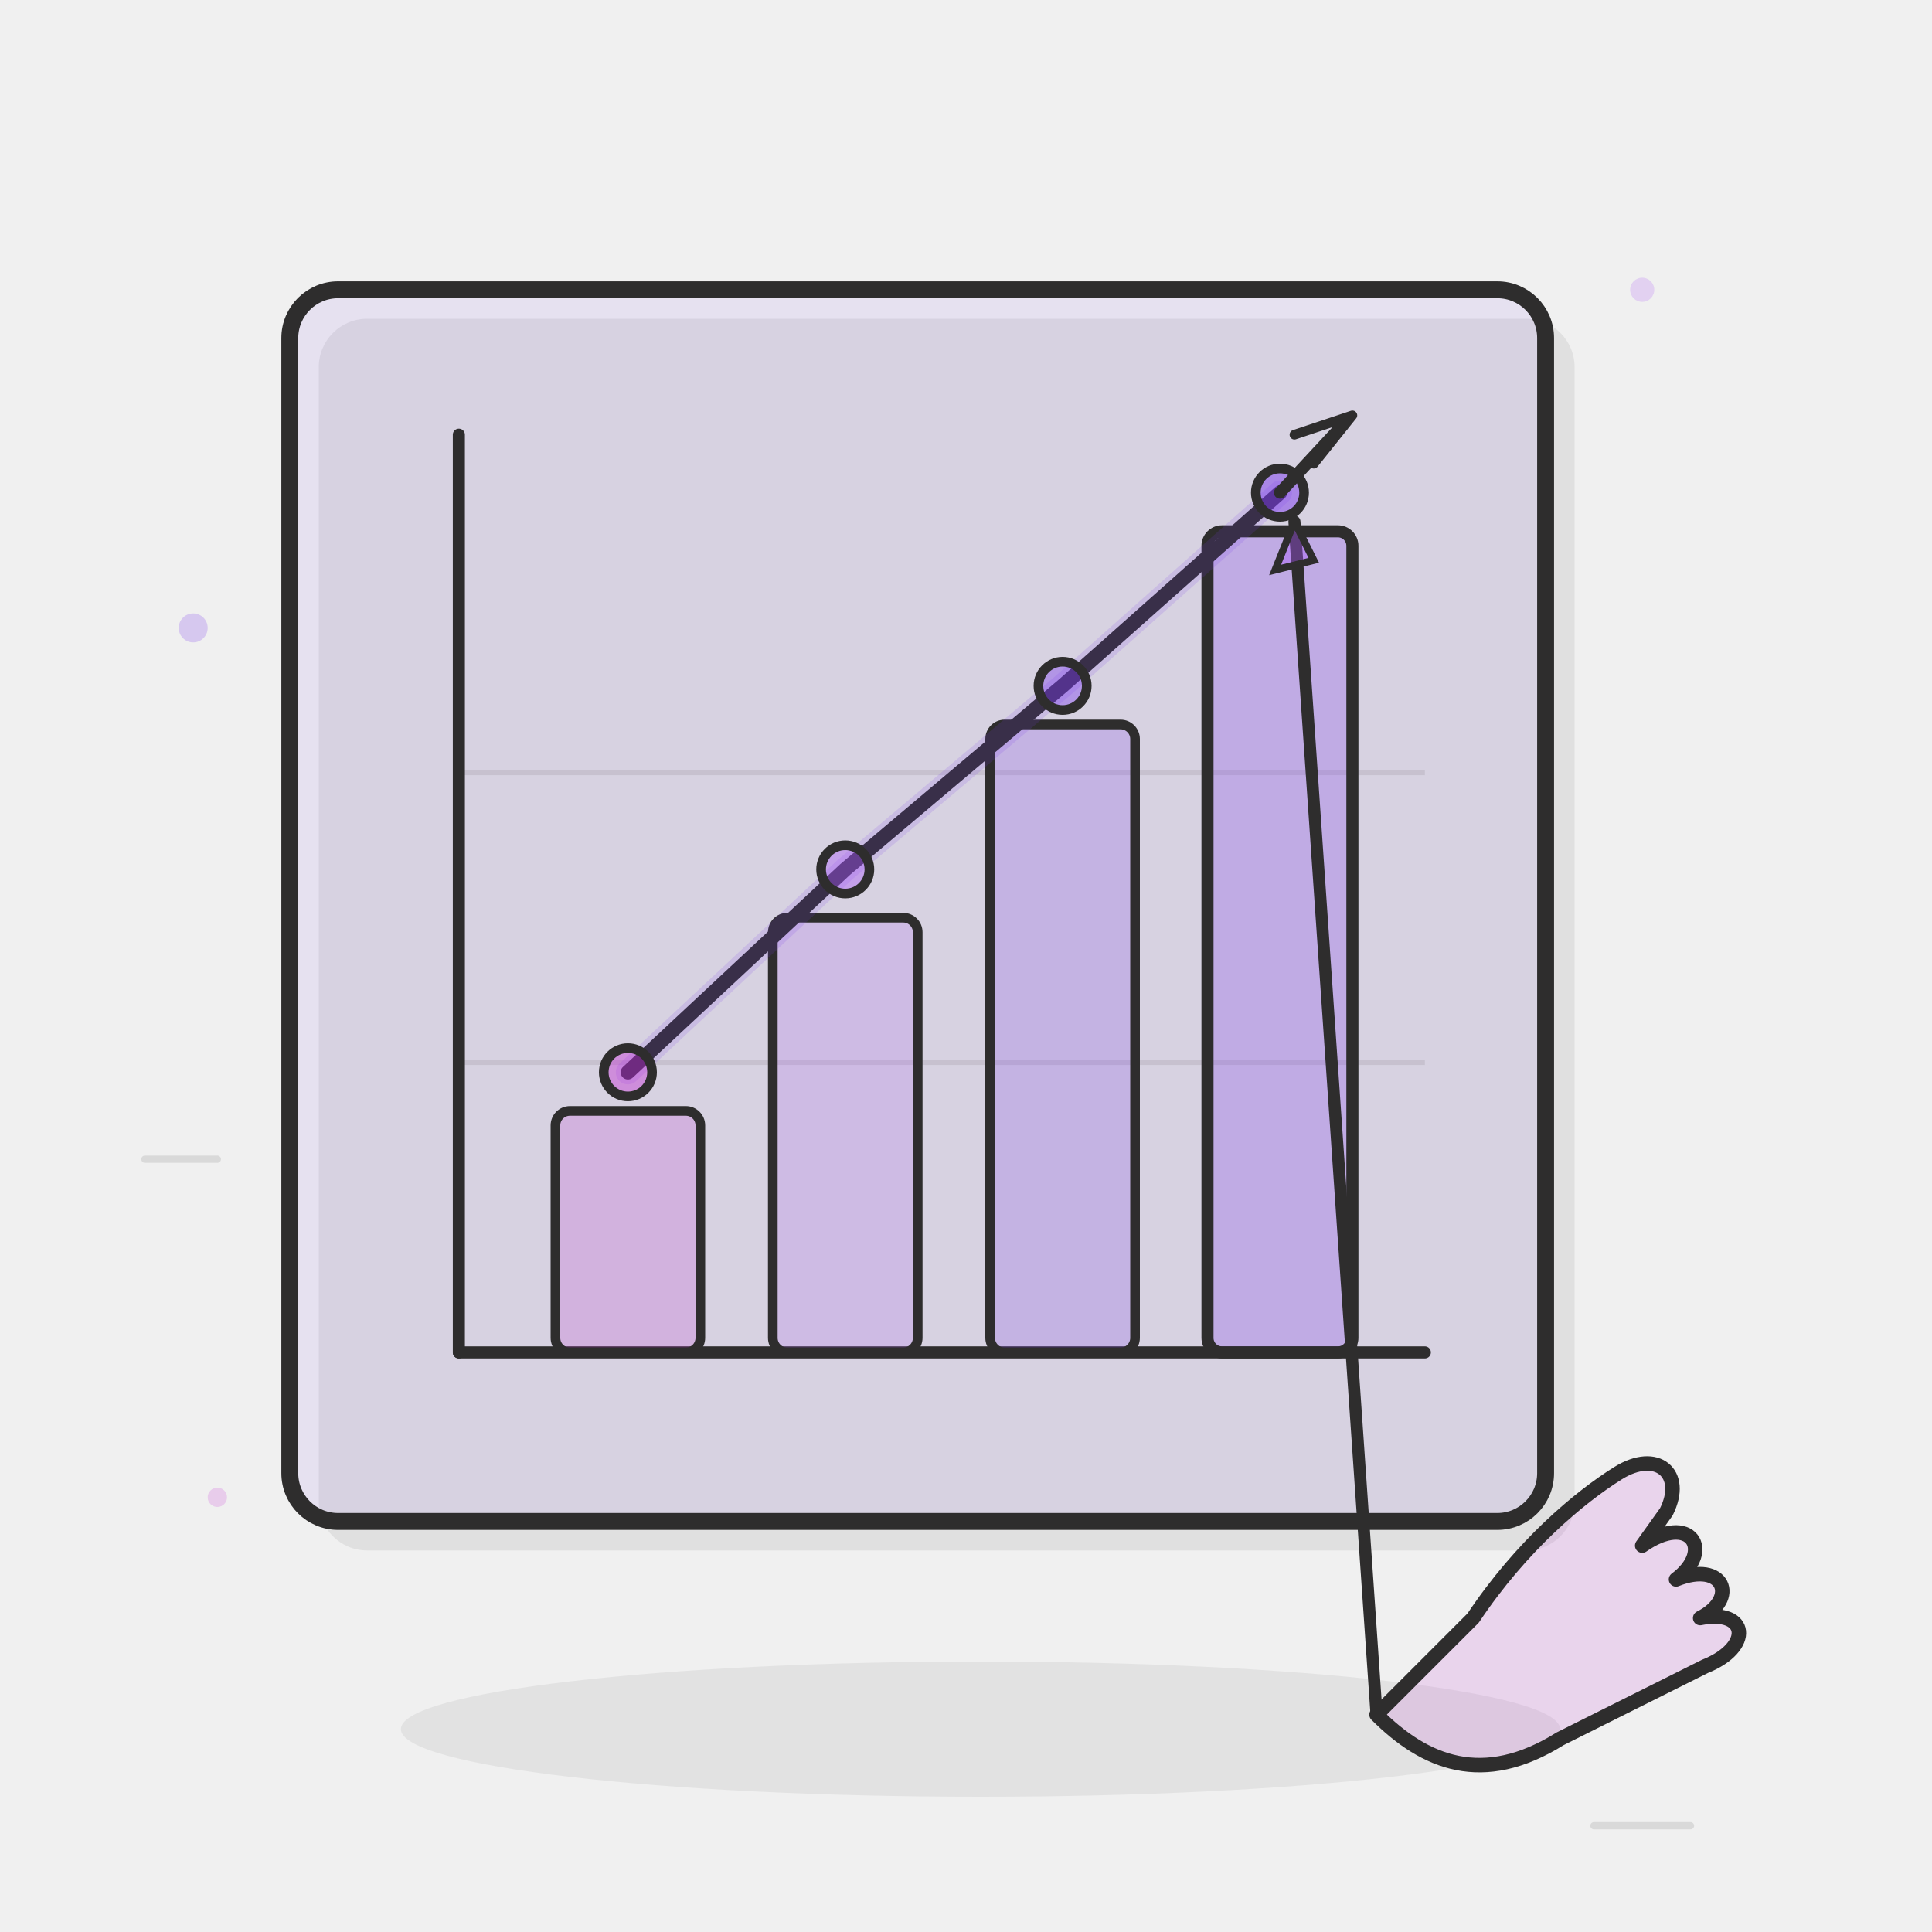
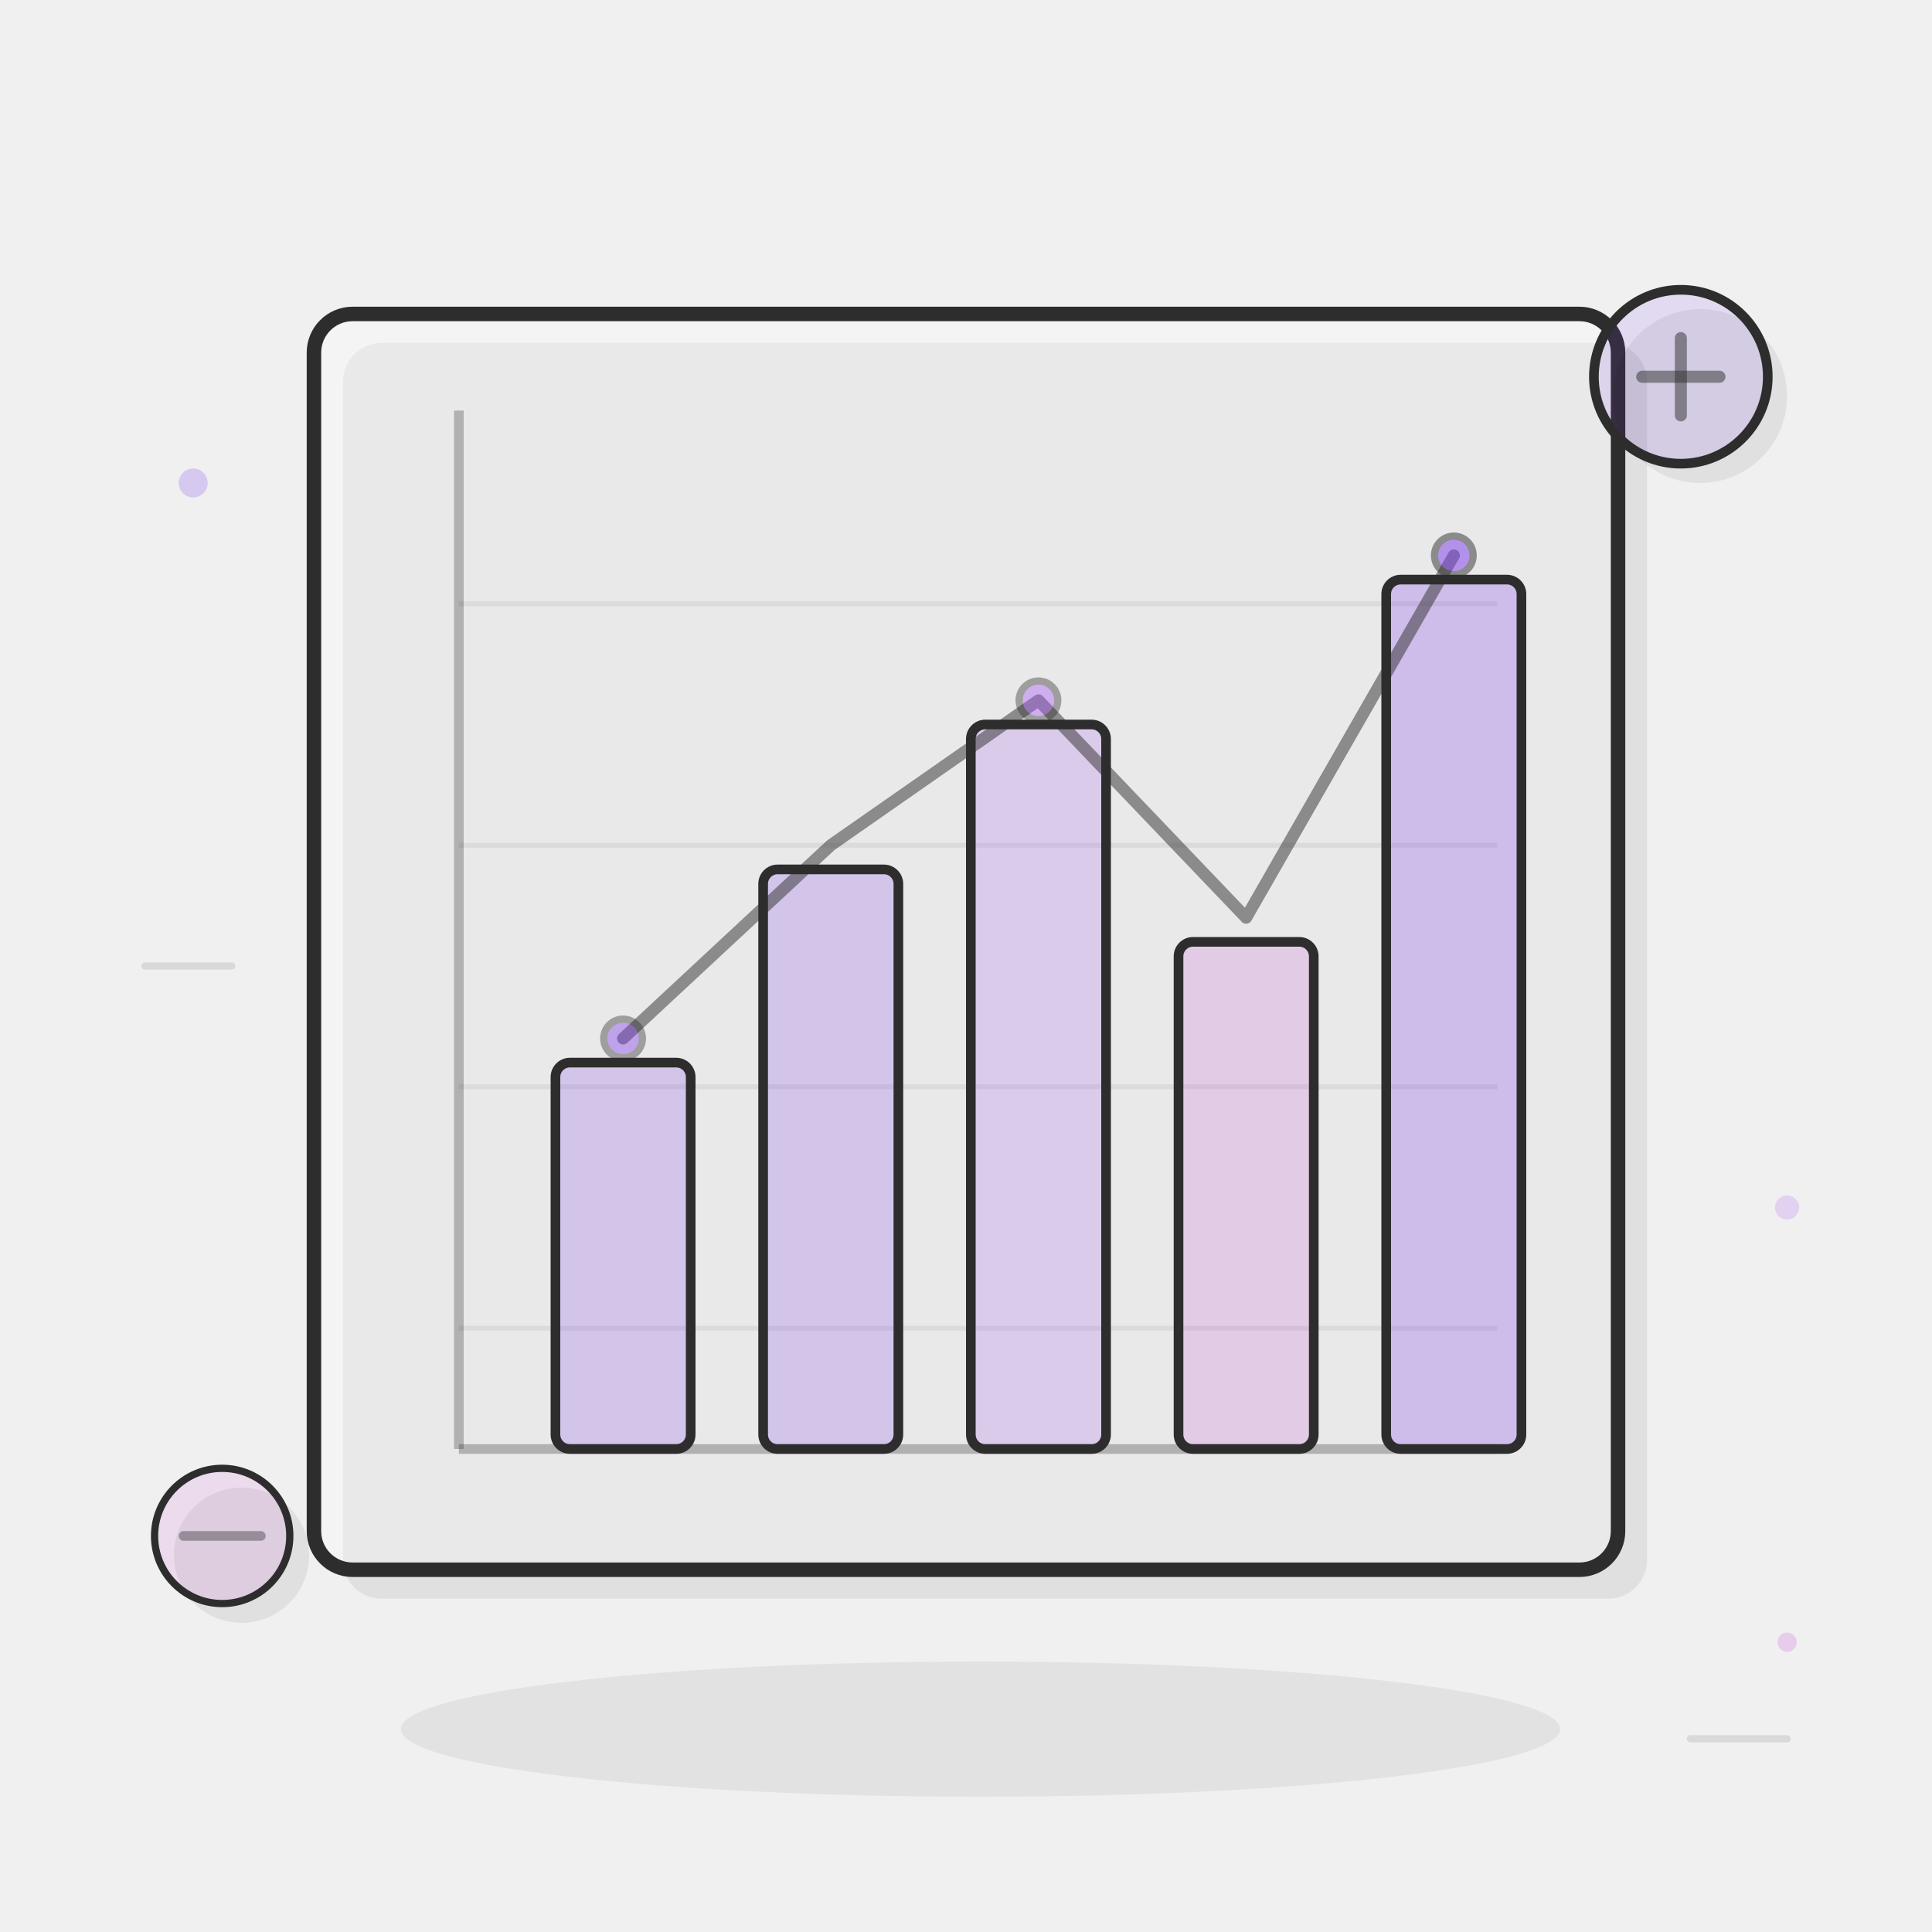
<svg xmlns="http://www.w3.org/2000/svg" viewBox="0 0 400 400" fill="none">
  <ellipse cx="203" cy="358" rx="120" ry="14" fill="#000" opacity="0.06" />
-   <rect x="63" y="63" width="260" height="255" rx="10" fill="#000" opacity="0.07" transform="translate(3,3)" />
-   <rect x="60" y="60" width="260" height="255" rx="10" stroke="#2E2D2D" stroke-width="3.5" fill="#7C3AED" fill-opacity="0.08" />
-   <line x1="95" y1="280" x2="295" y2="280" stroke="#2E2D2D" stroke-width="2.5" stroke-linecap="round" />
-   <line x1="95" y1="90" x2="95" y2="280" stroke="#2E2D2D" stroke-width="2.5" stroke-linecap="round" />
-   <line x1="95" y1="220" x2="295" y2="220" stroke="#2E2D2D" stroke-width="1" opacity="0.1" />
-   <line x1="95" y1="160" x2="295" y2="160" stroke="#2E2D2D" stroke-width="1" opacity="0.1" />
-   <rect x="115" y="230" width="30" height="50" rx="3" fill="#C026D3" fill-opacity="0.18" stroke="#2E2D2D" stroke-width="2" />
-   <rect x="160" y="190" width="30" height="90" rx="3" fill="#A855F7" fill-opacity="0.18" stroke="#2E2D2D" stroke-width="2" />
-   <rect x="205" y="150" width="30" height="130" rx="3" fill="#7C3AED" fill-opacity="0.20" stroke="#2E2D2D" stroke-width="2" />
-   <rect x="250" y="110" width="30" height="170" rx="3" fill="#7C3AED" fill-opacity="0.25" stroke="#2E2D2D" stroke-width="2.5" />
-   <polyline points="130,222 175,180 220,142 265,102" stroke="#2E2D2D" stroke-width="3" fill="none" stroke-linecap="round" stroke-linejoin="round" />
-   <polyline points="130,222 175,180 220,142 265,102" stroke="#7C3AED" stroke-width="5" fill="none" stroke-linecap="round" stroke-linejoin="round" opacity="0.15" />
-   <circle cx="130" cy="222" r="5" fill="#C026D3" fill-opacity="0.4" stroke="#2E2D2D" stroke-width="2" />
-   <circle cx="175" cy="180" r="5" fill="#A855F7" fill-opacity="0.4" stroke="#2E2D2D" stroke-width="2" />
-   <circle cx="220" cy="142" r="5" fill="#7C3AED" fill-opacity="0.4" stroke="#2E2D2D" stroke-width="2" />
-   <circle cx="265" cy="102" r="5" fill="#7C3AED" fill-opacity="0.5" stroke="#2E2D2D" stroke-width="2" />
-   <path d="M265 102 L278 88" stroke="#2E2D2D" stroke-width="2.5" stroke-linecap="round" />
-   <path d="M272 96 L280 86 L268 90" stroke="#2E2D2D" stroke-width="2" fill="none" stroke-linecap="round" stroke-linejoin="round" />
-   <path d="M305,335 C315,320 327,310 335,305 C343,300 349,305 345,313 L340,320 C350,313 355,321 347,327 C357,323 360,331 352,335 C362,333 363,341 353,345 L323,360 C307,370 295,365 285,355 Z" stroke="#2E2D2D" stroke-width="3" fill="#C026D3" fill-opacity="0.14" stroke-linejoin="round" />
-   <line x1="285" y1="355" x2="268" y2="108" stroke="#2E2D2D" stroke-width="2.5" stroke-linecap="round" />
-   <polygon points="268,108 264,118 272,116" fill="#A855F7" fill-opacity="0.4" stroke="#2E2D2D" stroke-width="1.5" />
-   <circle cx="40" cy="130" r="3" fill="#7C3AED" opacity="0.22" />
-   <circle cx="340" cy="60" r="2.5" fill="#A855F7" opacity="0.2" />
-   <circle cx="45" cy="310" r="2" fill="#C026D3" opacity="0.18" />
-   <line x1="330" y1="378" x2="350" y2="378" stroke="#2E2D2D" stroke-width="1.5" stroke-linecap="round" opacity="0.12" />
-   <line x1="30" y1="240" x2="45" y2="240" stroke="#2E2D2D" stroke-width="1.5" stroke-linecap="round" opacity="0.12" />
+   <rect x="68" y="68" width="270" height="260" rx="8" fill="#000" opacity="0.07" transform="translate(3,3)" />
+   <rect x="65" y="65" width="270" height="260" rx="8" stroke="#2E2D2D" stroke-width="3" fill="white" fill-opacity="0.3" />
+   <line x1="95" y1="125" x2="310" y2="125" stroke="#2E2D2D" stroke-width="1" opacity="0.08" />
+   <line x1="95" y1="175" x2="310" y2="175" stroke="#2E2D2D" stroke-width="1" opacity="0.08" />
+   <line x1="95" y1="225" x2="310" y2="225" stroke="#2E2D2D" stroke-width="1" opacity="0.08" />
+   <line x1="95" y1="275" x2="310" y2="275" stroke="#2E2D2D" stroke-width="1" opacity="0.08" />
+   <line x1="95" y1="85" x2="95" y2="300" stroke="#2E2D2D" stroke-width="2" opacity="0.3" />
+   <line x1="95" y1="300" x2="310" y2="300" stroke="#2E2D2D" stroke-width="2" opacity="0.3" />
+   <rect x="115" y="220" width="28" height="80" rx="3" fill="#7C3AED" fill-opacity="0.2" stroke="#2E2D2D" stroke-width="2" />
+   <rect x="158" y="180" width="28" height="120" rx="3" fill="#7C3AED" fill-opacity="0.2" stroke="#2E2D2D" stroke-width="2" />
+   <rect x="201" y="150" width="28" height="150" rx="3" fill="#A855F7" fill-opacity="0.2" stroke="#2E2D2D" stroke-width="2" />
+   <rect x="244" y="195" width="28" height="105" rx="3" fill="#C026D3" fill-opacity="0.15" stroke="#2E2D2D" stroke-width="2" />
+   <rect x="287" y="120" width="28" height="180" rx="3" fill="#7C3AED" fill-opacity="0.25" stroke="#2E2D2D" stroke-width="2" />
+   <polyline points="129,215 172,175 215,145 258,190 301,115" stroke="#2E2D2D" stroke-width="2.5" fill="none" stroke-linecap="round" stroke-linejoin="round" opacity="0.5" />
+   <circle cx="129" cy="215" r="4" fill="#7C3AED" opacity="0.4" stroke="#2E2D2D" stroke-width="1.5" />
+   <circle cx="215" cy="145" r="4" fill="#A855F7" opacity="0.4" stroke="#2E2D2D" stroke-width="1.5" />
+   <circle cx="301" cy="115" r="4" fill="#7C3AED" opacity="0.5" stroke="#2E2D2D" stroke-width="1.5" />
+   <circle cx="350" cy="80" r="18" fill="#000" opacity="0.07" transform="translate(2,2)" />
+   <circle cx="348" cy="78" r="18" stroke="#2E2D2D" stroke-width="2" fill="#7C3AED" fill-opacity="0.12" />
+   <line x1="340" y1="78" x2="356" y2="78" stroke="#2E2D2D" stroke-width="2.5" stroke-linecap="round" opacity="0.5" />
+   <line x1="348" y1="70" x2="348" y2="86" stroke="#2E2D2D" stroke-width="2.5" stroke-linecap="round" opacity="0.5" />
+   <circle cx="48" cy="320" r="14" fill="#000" opacity="0.07" transform="translate(2,2)" />
+   <circle cx="46" cy="318" r="14" stroke="#2E2D2D" stroke-width="1.5" fill="#C026D3" fill-opacity="0.10" />
+   <line x1="38" y1="318" x2="54" y2="318" stroke="#2E2D2D" stroke-width="2" stroke-linecap="round" opacity="0.4" />
+   <circle cx="40" cy="100" r="3" fill="#7C3AED" opacity="0.22" />
+   <circle cx="370" cy="250" r="2.5" fill="#A855F7" opacity="0.2" />
+   <circle cx="370" cy="340" r="2" fill="#C026D3" opacity="0.18" />
+   <line x1="350" y1="360" x2="370" y2="360" stroke="#2E2D2D" stroke-width="1.5" stroke-linecap="round" opacity="0.12" />
+   <line x1="30" y1="200" x2="48" y2="200" stroke="#2E2D2D" stroke-width="1.5" stroke-linecap="round" opacity="0.12" />
</svg>
